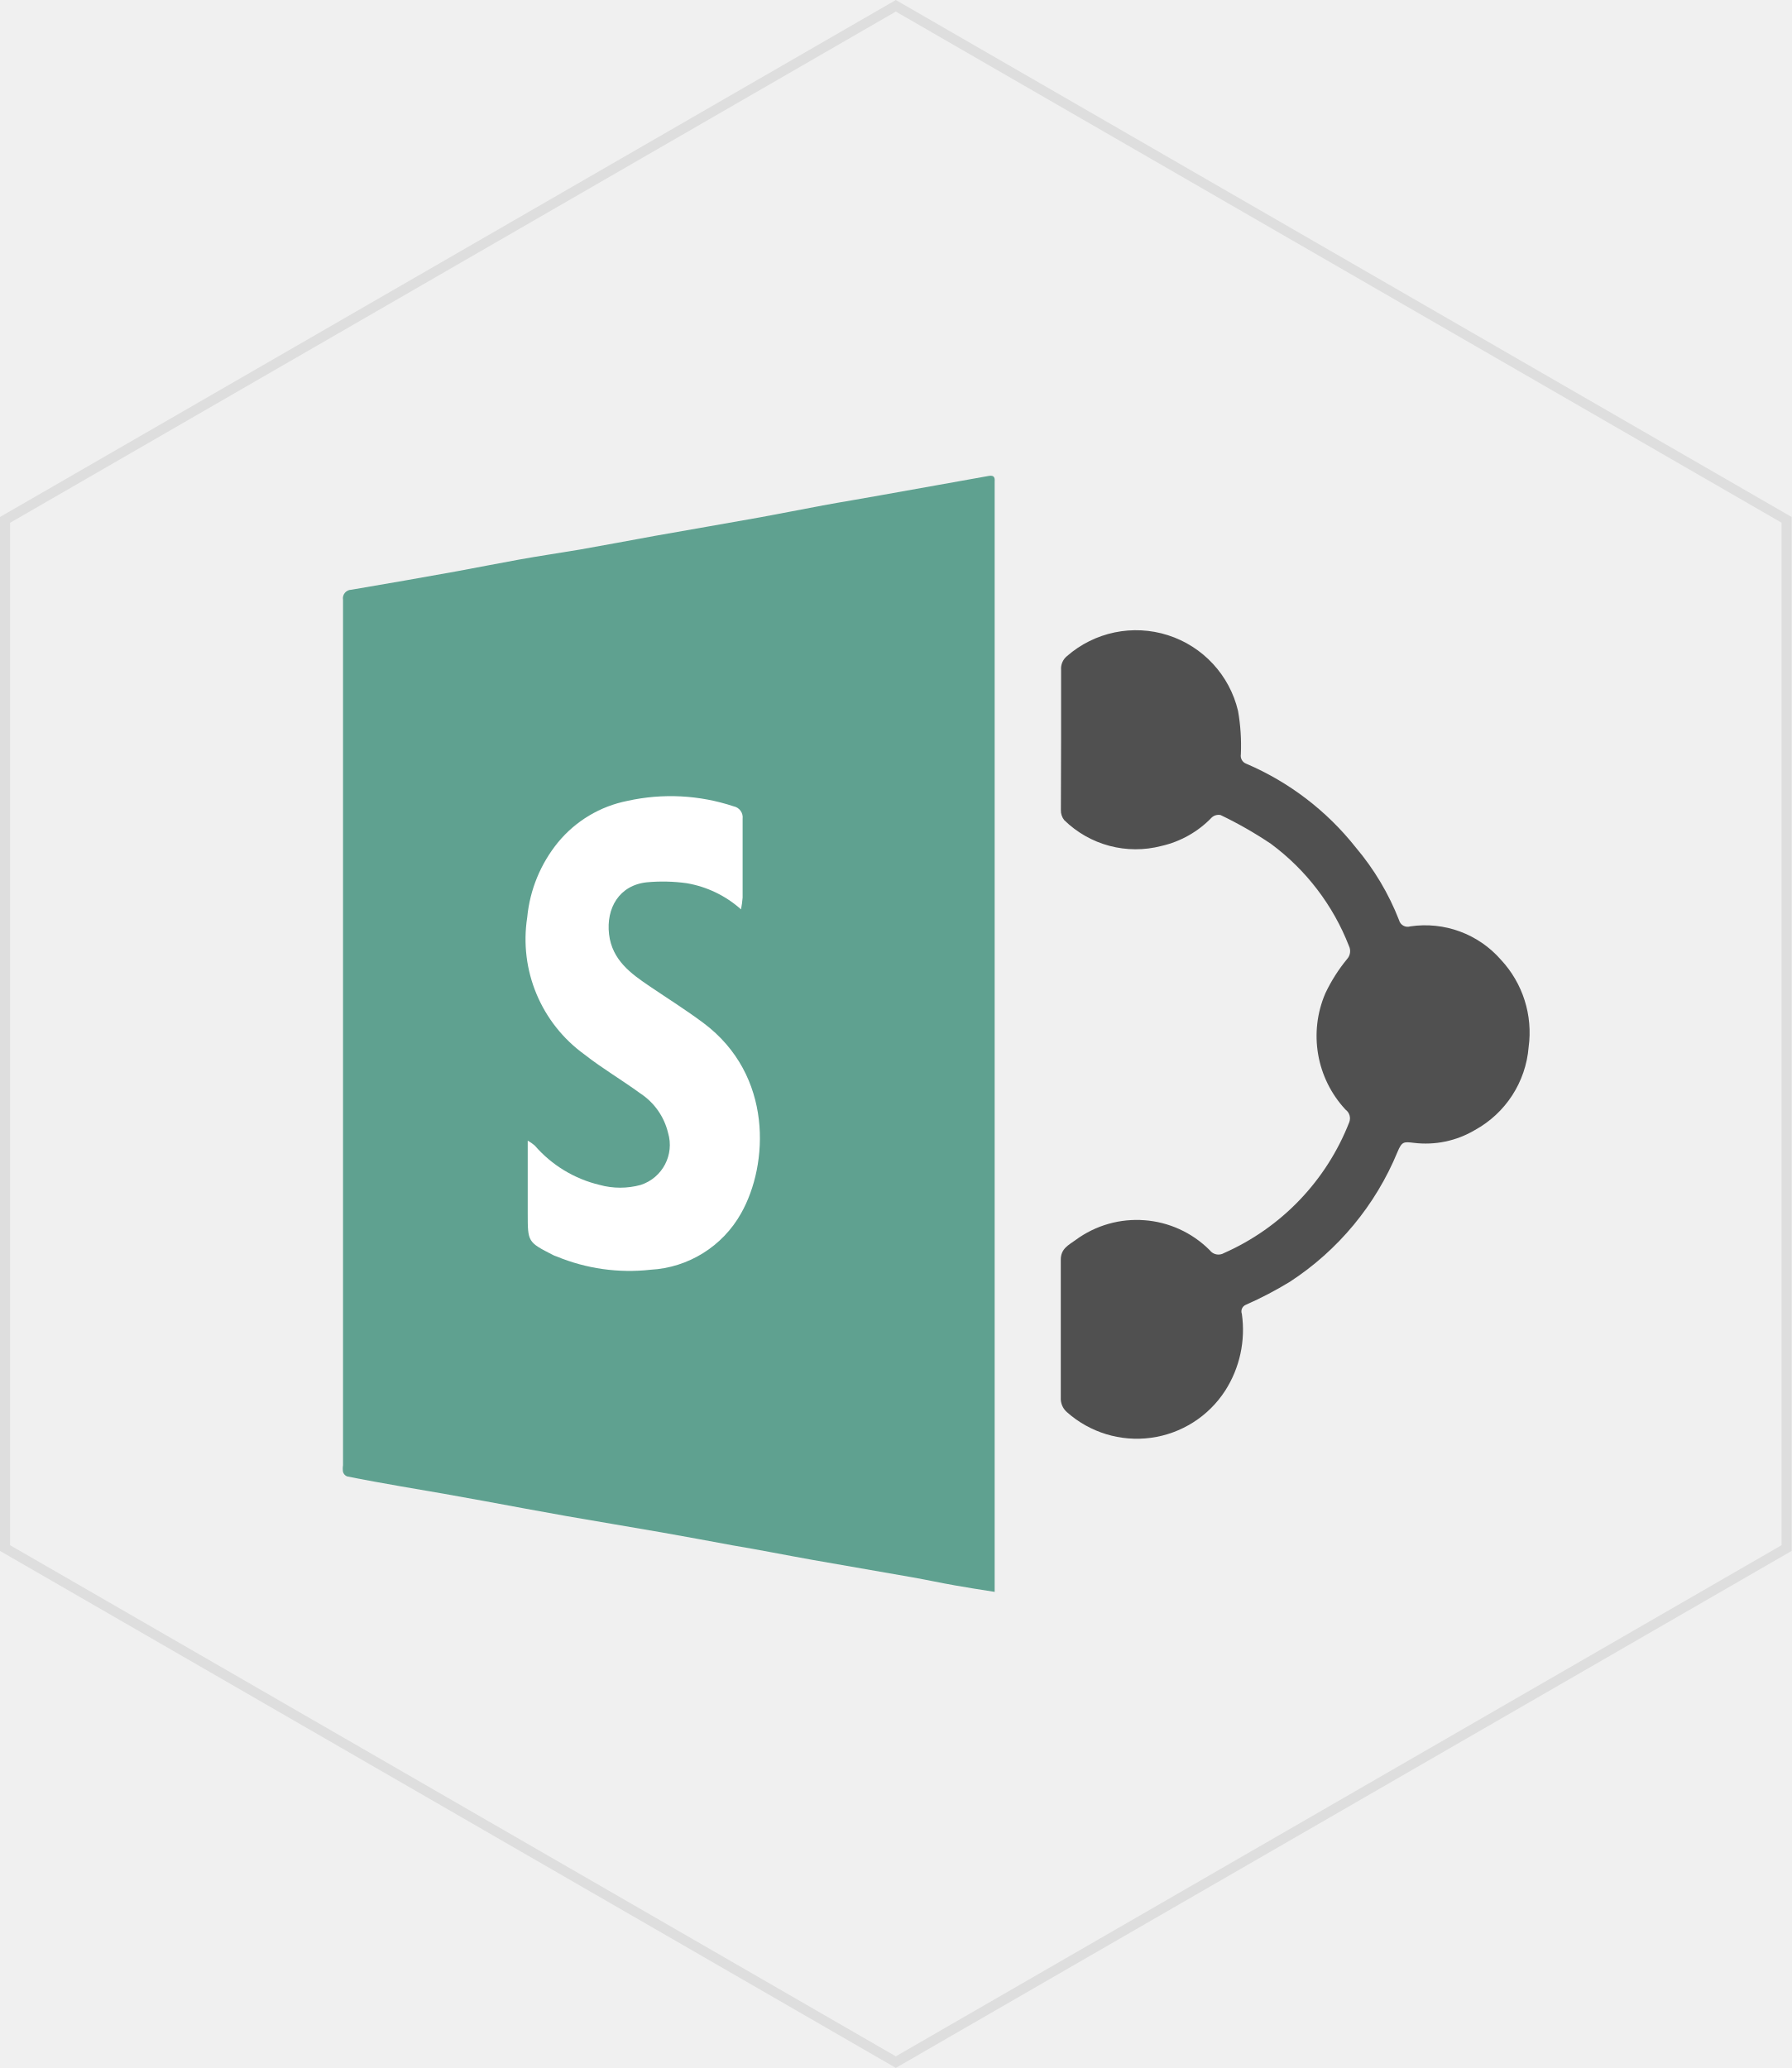
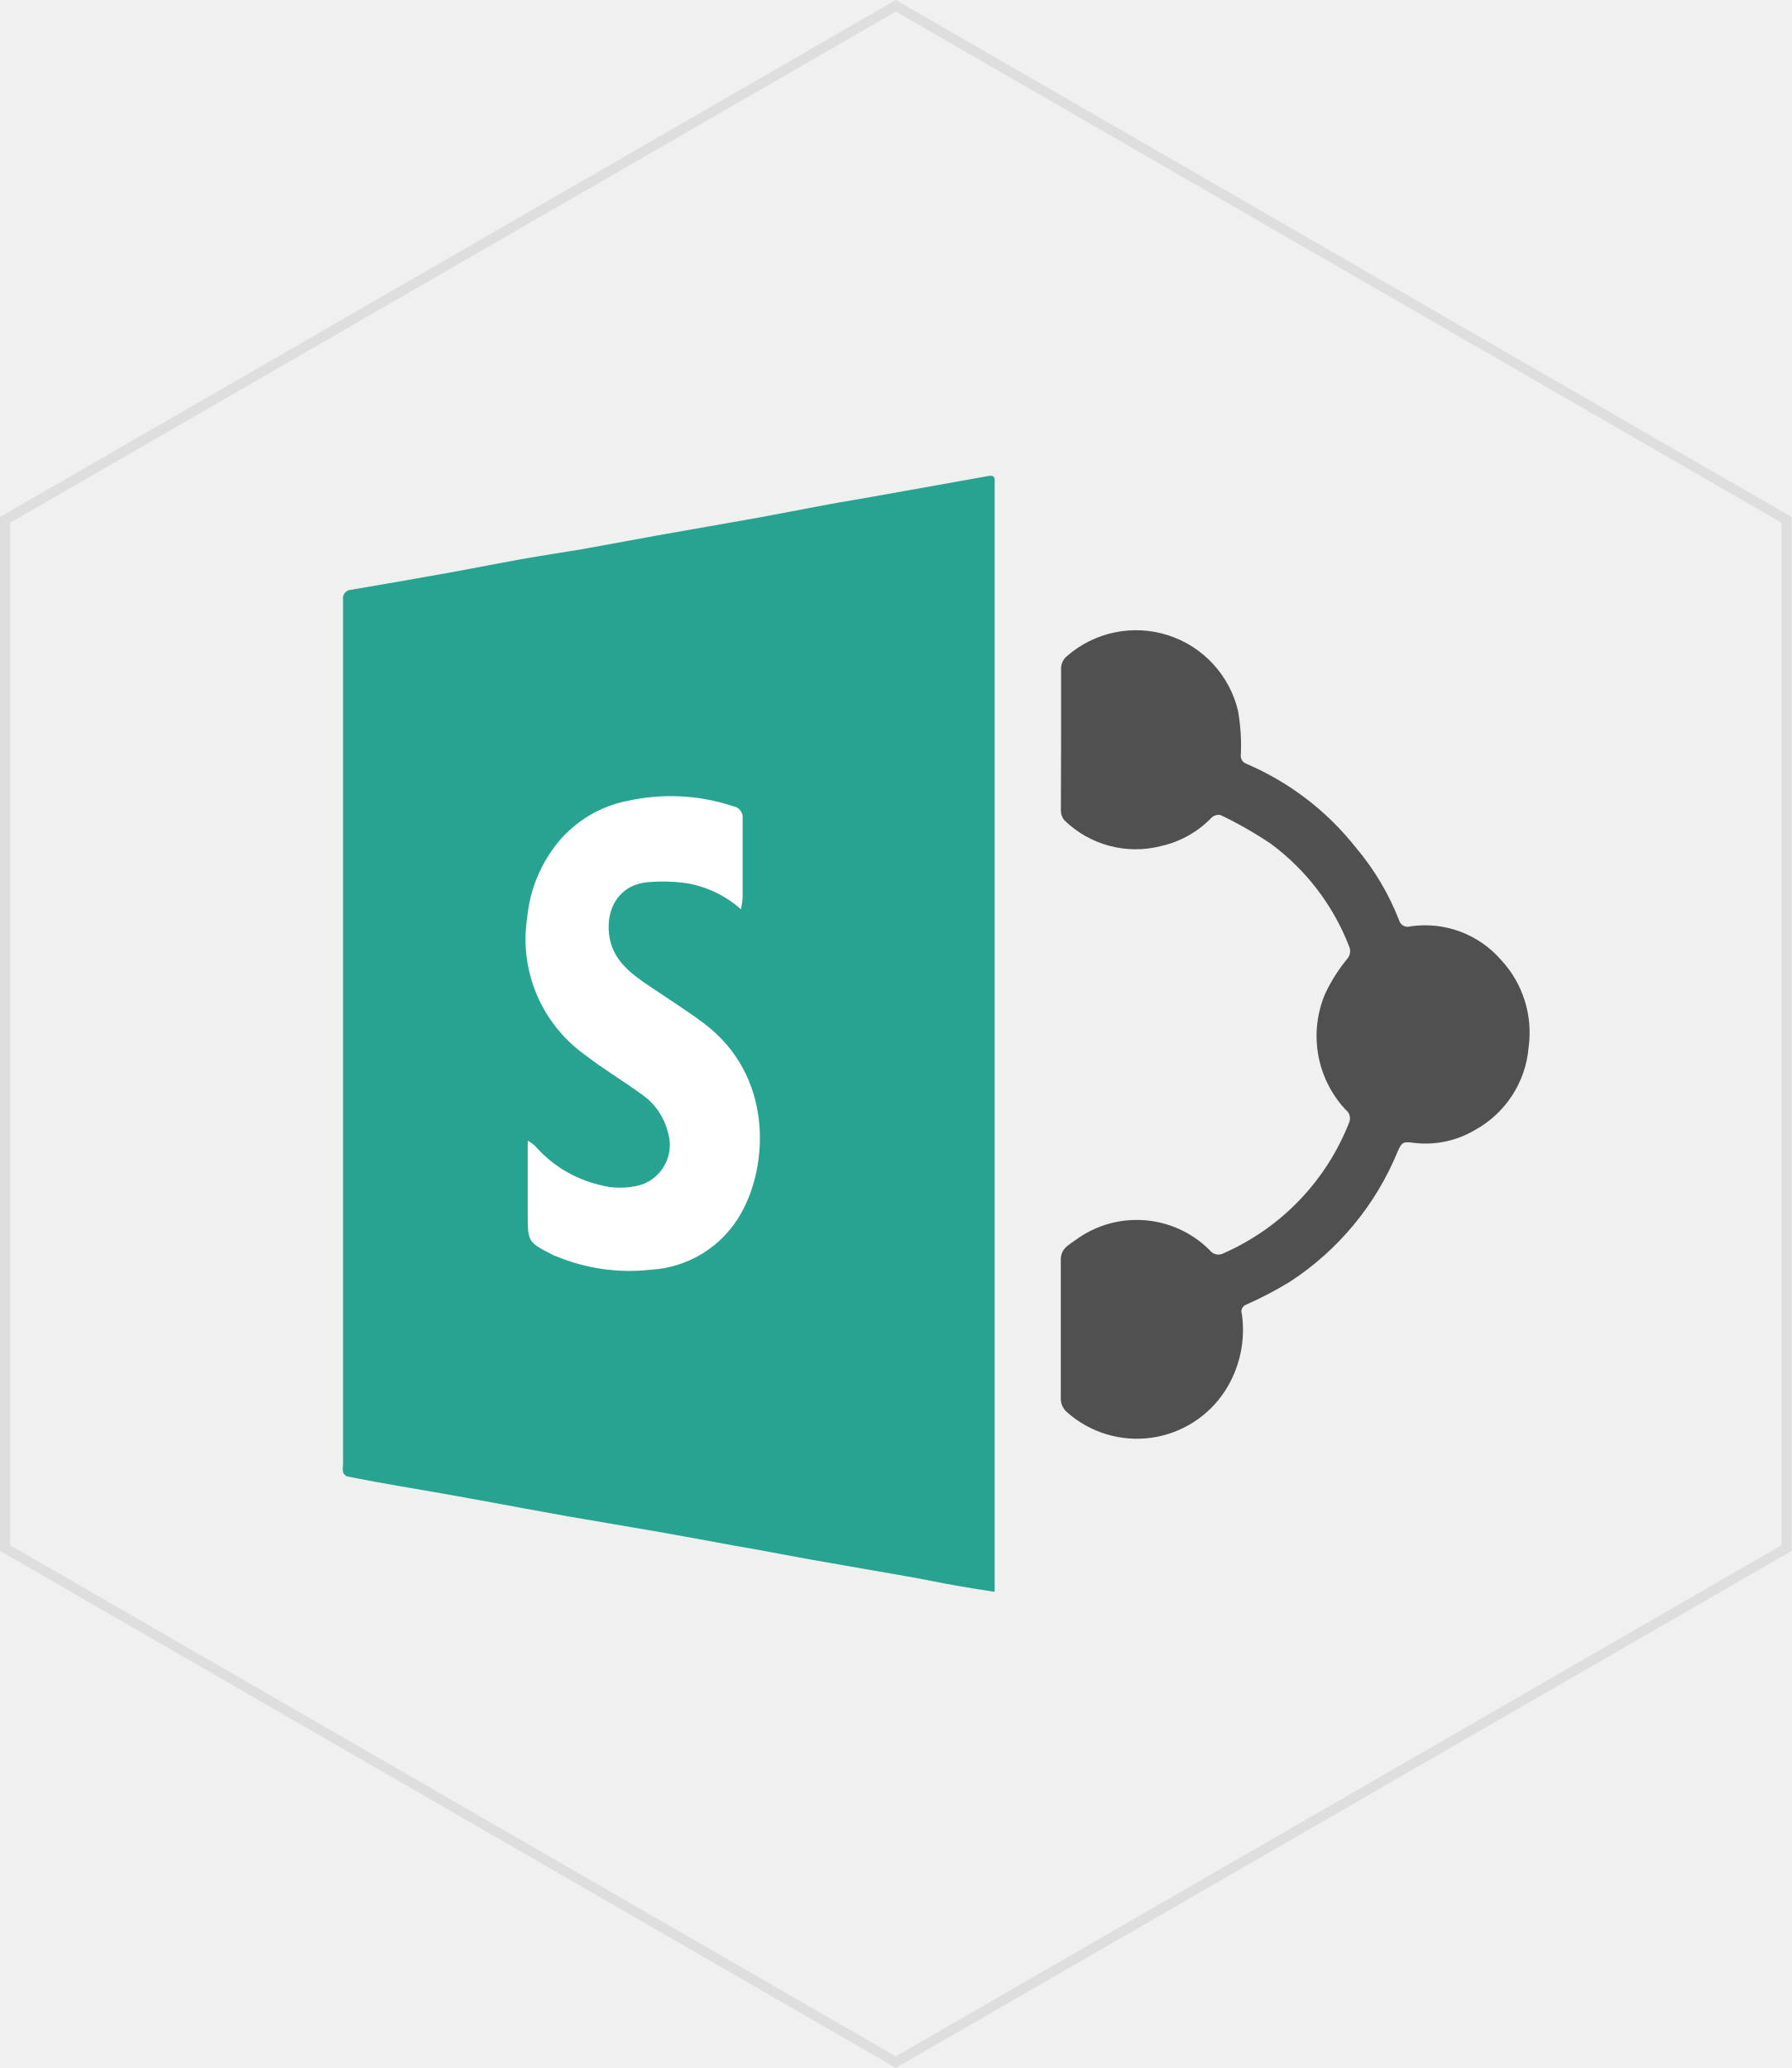
<svg xmlns="http://www.w3.org/2000/svg" viewBox="0 0 177.96 205.49">
  <defs>
-     <style>.a{fill:#dedede;}.b{fill:#fff;}.c{fill:#5fa190;}.d{fill:#505050;}</style>
+     <style>.a{fill:#dedede;}.b{fill:#fff;}.c{fill:#27a392;}.d{fill:#505050;}</style>
  </defs>
  <path class="a" d="M89,1.15l88,50.79V153.54L89,204.33,1,153.54V51.95L89,1.15M89,0L0,51.37V154.11l89,51.37,89-51.37V51.37L89,0h0Z" />
  <ellipse class="b" cx="64.79" cy="104.65" rx="26.18" ry="31.66" />
  <path class="c" d="M98.83,158.18c-1.38-.22-2.66-0.41-3.93-0.64-1.43-.25-2.84-0.56-4.27-0.81L80.72,155c-2.64-.47-5.27-1-7.91-1.44-2.36-.43-4.71-0.88-7.07-1.29-3.13-.55-6.26-1.06-9.39-1.61-2.74-.48-5.47-1-8.2-1.5s-5.53-1-8.29-1.46c-1.8-.32-3.6-0.63-5.39-1a0.69,0.69,0,0,1-.39-0.43,2.18,2.18,0,0,1,0-.67q0-43,0-86a0.85,0.85,0,0,1,.83-1q5.26-.89,10.51-1.84c2-.37,4.08-0.78,6.12-1.15s4-.65,6.06-1c2.49-.44,5-0.91,7.45-1.36,3.48-.62,7-1.22,10.44-1.84,2.09-.38,4.18-0.8,6.27-1.19,1.89-.35,3.79-0.65,5.69-1l8-1.43,2.73-.49c0.44-.08.69,0,0.64,0.54a3.72,3.72,0,0,0,0,.38q0,54.59,0,109.18v0.76ZM73.62,90.36a10.26,10.26,0,0,0,.16-1.17c0-2.61,0-5.22,0-7.83a1.12,1.12,0,0,0-.9-1.24,19.81,19.81,0,0,0-10.54-.54,11.93,11.93,0,0,0-6.9,4.12,13.88,13.88,0,0,0-3.06,7.45,14.13,14.13,0,0,0,5.7,13.64c1.77,1.39,3.72,2.53,5.54,3.86a6.5,6.5,0,0,1,2.75,3.91,4.18,4.18,0,0,1-2.71,5.18,7.68,7.68,0,0,1-4.09,0,12.3,12.3,0,0,1-6.44-3.91,4.4,4.4,0,0,0-.7-0.49c0,2.52,0,4.87,0,7.23,0,2.85,0,2.85,2.52,4.14,0.11,0.06.23,0.1,0.35,0.14a18.91,18.91,0,0,0,9.33,1.32,11,11,0,0,0,9-5.61c2.74-4.84,3.2-13.71-3.73-18.9-1.74-1.3-3.59-2.46-5.39-3.68s-3.7-2.57-4-5.15,1-4.87,3.76-5.16a17.17,17.17,0,0,1,3.95.09A10.84,10.84,0,0,1,73.62,90.36Z" />
  <path class="d" d="M105.42,73.41c0-2.28,0-4.57,0-6.85A1.6,1.6,0,0,1,106,65.2a10.42,10.42,0,0,1,17,5.44,19.93,19.93,0,0,1,.28,4.32,0.84,0.84,0,0,0,.54.93,27.81,27.81,0,0,1,10.87,8.31A25.56,25.56,0,0,1,139,91.44a0.88,0.88,0,0,0,1.12.61,10,10,0,0,1,9,3.32,10.61,10.61,0,0,1,2.75,8.68,10.35,10.35,0,0,1-5.34,8.24,9.59,9.59,0,0,1-6.07,1.27c-1-.12-1.18-0.14-1.62.91a28.22,28.22,0,0,1-10.68,12.89,37,37,0,0,1-4.38,2.29,0.71,0.71,0,0,0-.4.91,11.2,11.2,0,0,1-1.66,7.63A10.45,10.45,0,0,1,106,140.32a1.79,1.79,0,0,1-.61-1.45c0-4.57,0-9.14,0-13.71,0-1.1.81-1.46,1.45-1.93a10.25,10.25,0,0,1,13.35,1,1.08,1.08,0,0,0,1.42.28,23.59,23.59,0,0,0,12.44-13,1.07,1.07,0,0,0-.37-1.25,10.74,10.74,0,0,1-2-11.57,16.39,16.39,0,0,1,2.16-3.4,1.17,1.17,0,0,0,.18-1.29,23,23,0,0,0-7.75-10.15,39.79,39.79,0,0,0-5-2.86,1,1,0,0,0-.88.24,10,10,0,0,1-5,2.83,10.14,10.14,0,0,1-9.66-2.57,1.52,1.52,0,0,1-.33-1C105.4,78.08,105.42,75.75,105.42,73.41Z" />
</svg>
